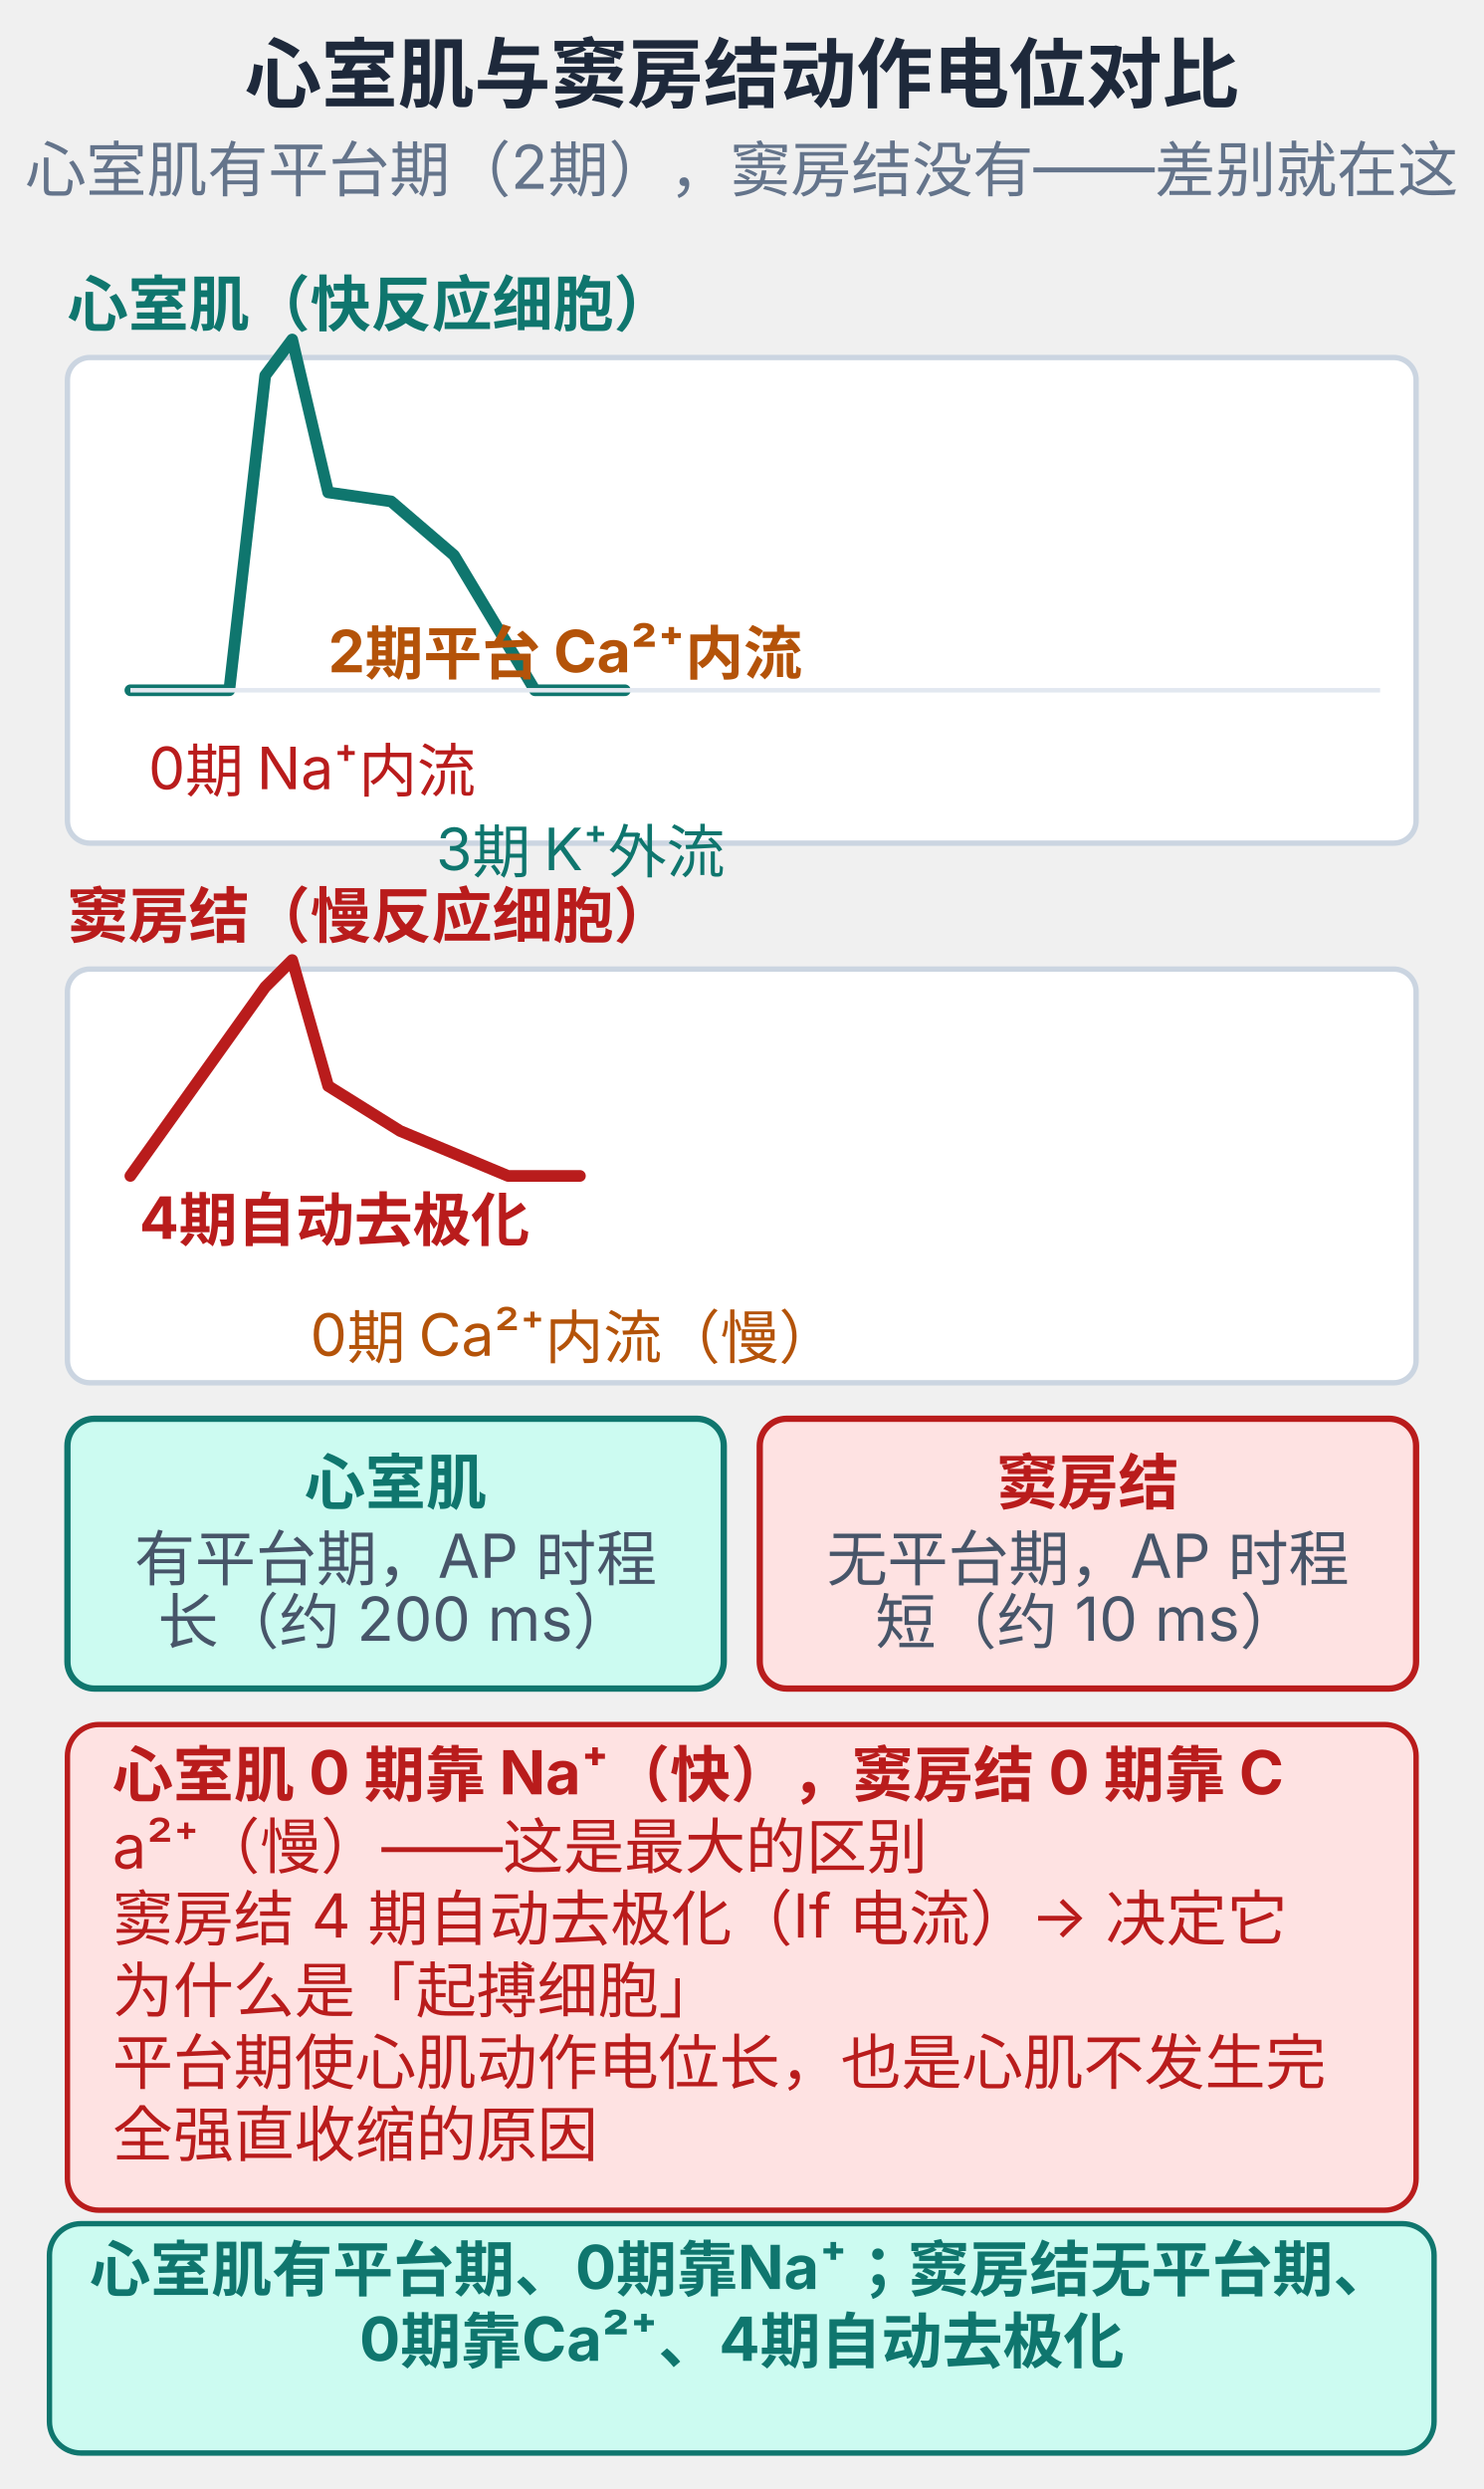
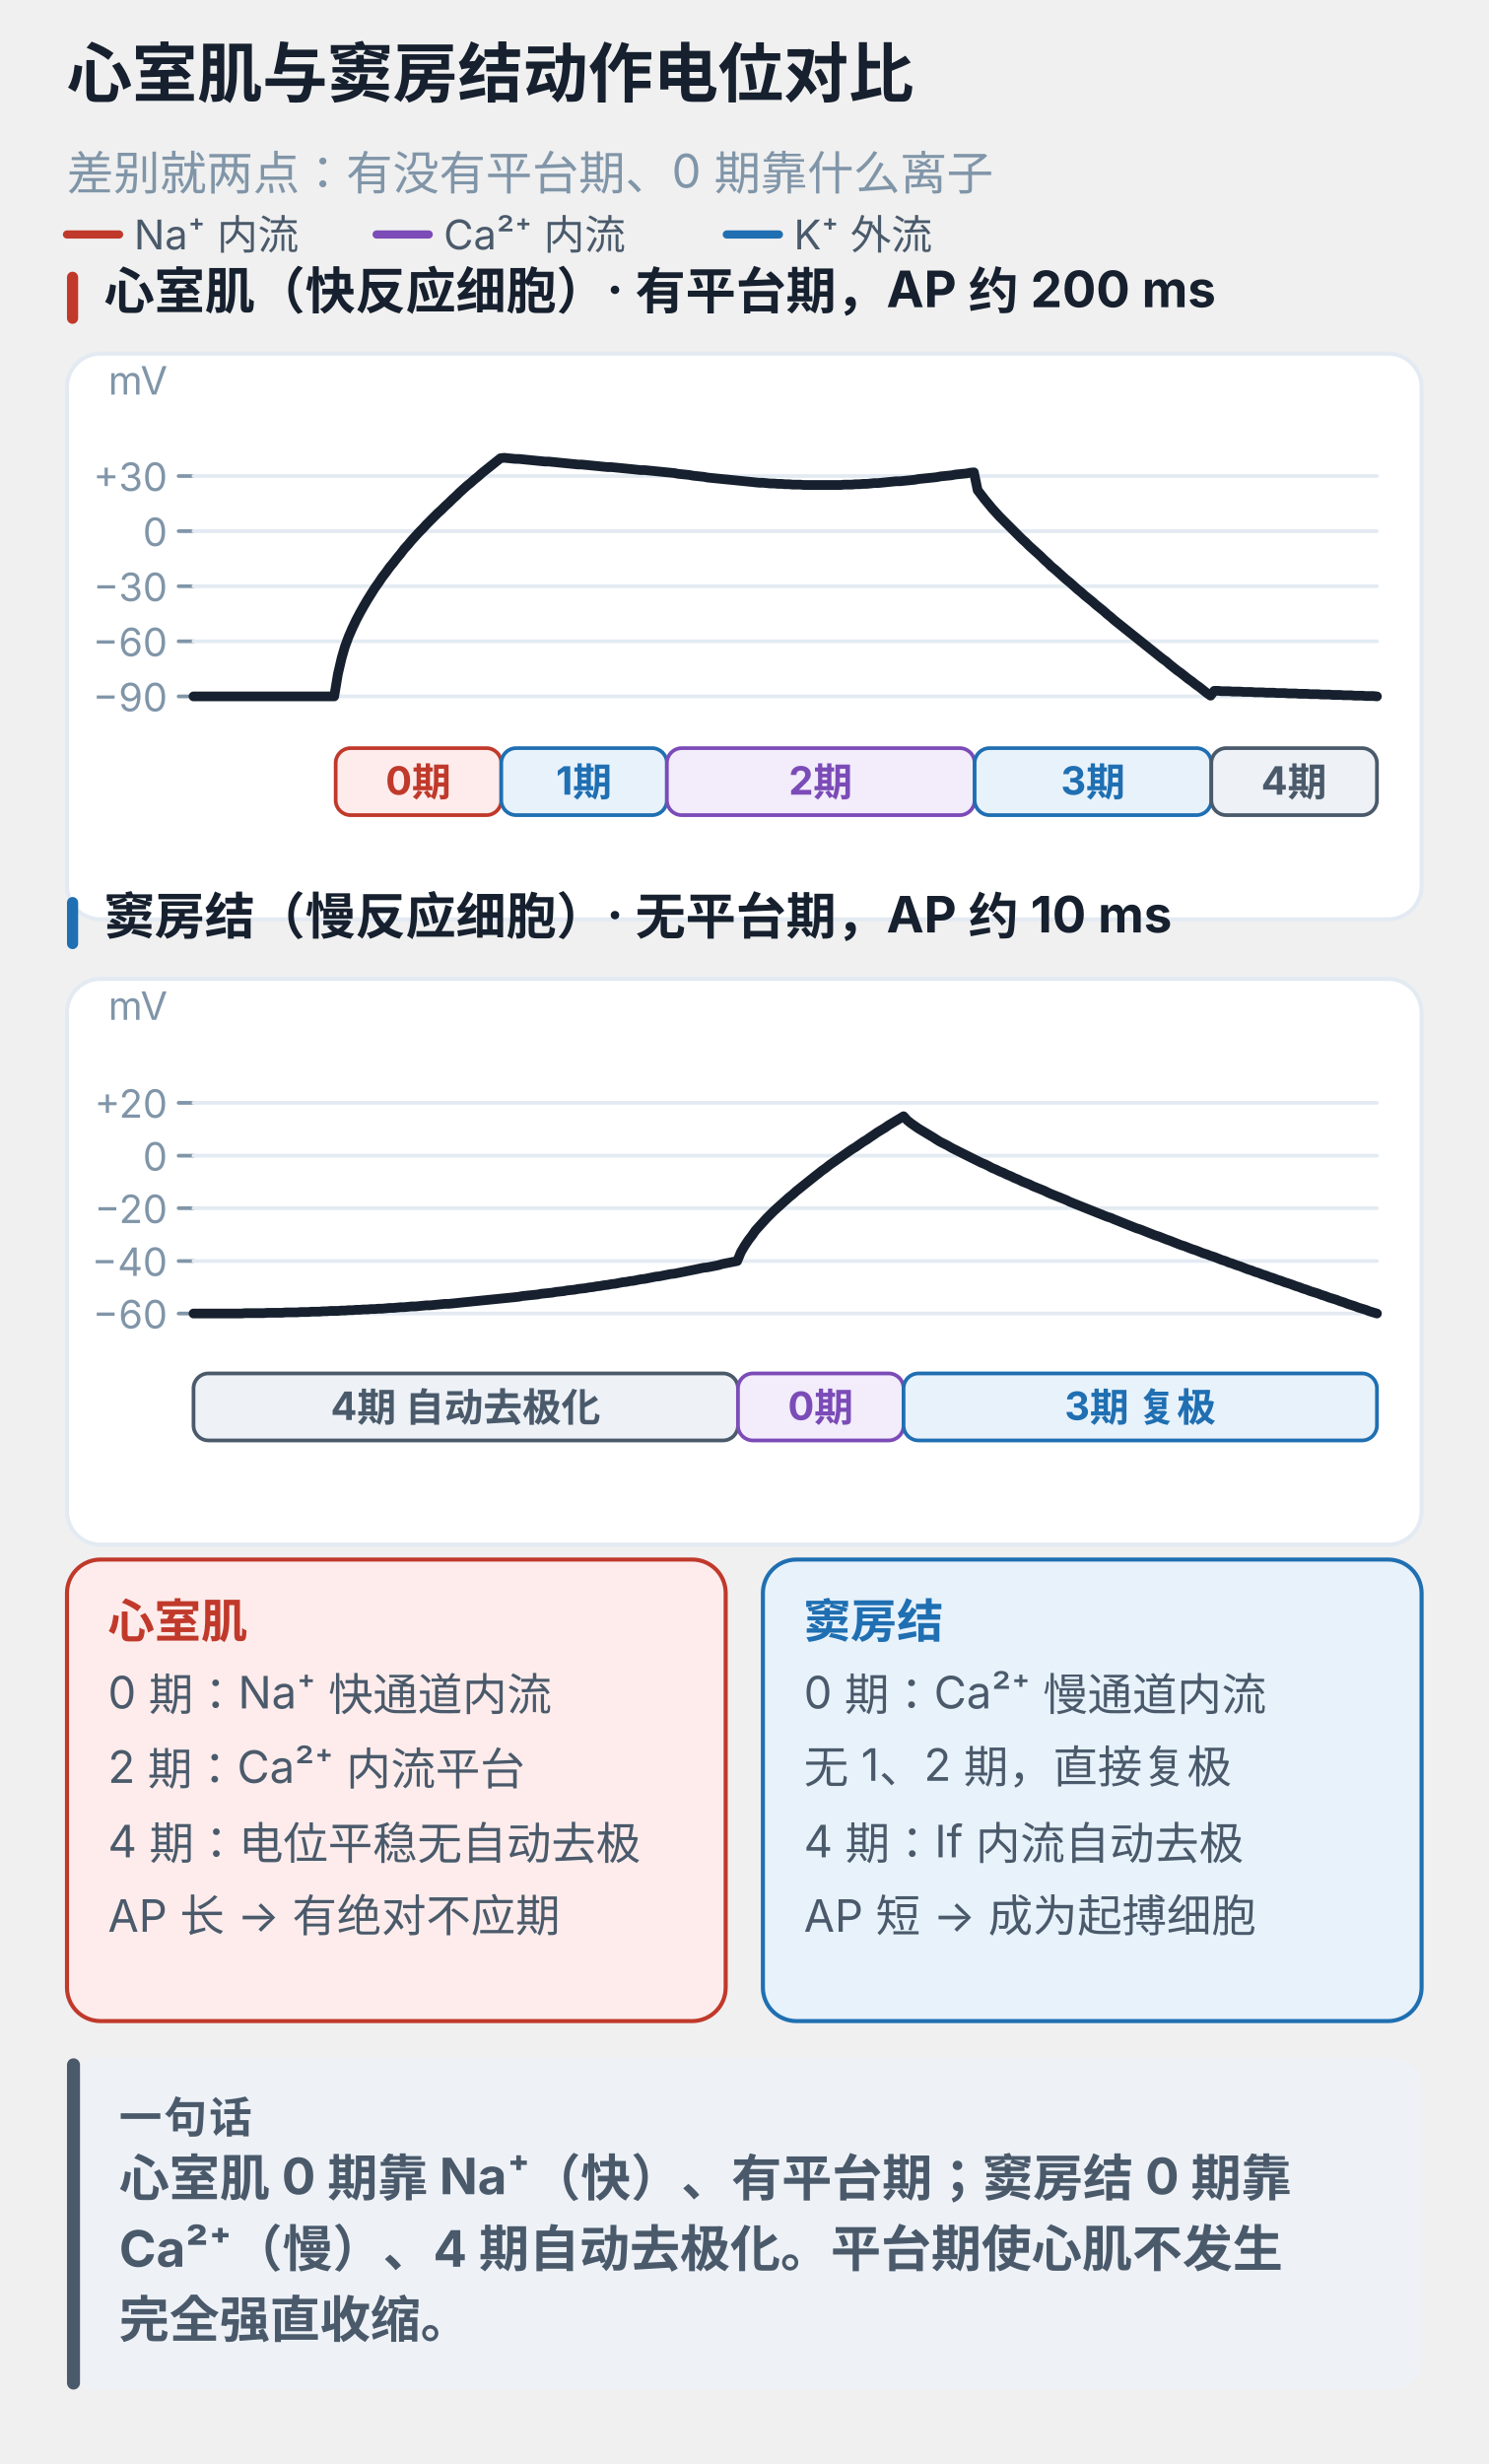
- <svg xmlns="http://www.w3.org/2000/svg" viewBox="0 0 330 553.5" width="100%" style="max-width:330px;display:block;margin:0 auto;background:#ffffff;border-radius:10px" role="img">
-   <text x="165.0" y="22.6" text-anchor="middle" font-size="17" font-weight="700" fill="#1e293b" font-family="-apple-system,'PingFang SC','Microsoft YaHei',sans-serif">心室肌与窦房结动作电位对比</text>
-   <text x="165.0" y="42.6" text-anchor="middle" font-size="13.5" font-weight="400" fill="#64748b" font-family="-apple-system,'PingFang SC','Microsoft YaHei',sans-serif">心室肌有平台期（2期），窦房结没有——差别就在这</text>
-   <text x="15.0" y="72.5" text-anchor="start" font-size="13.5" font-weight="700" fill="#0f766e" font-family="-apple-system,'PingFang SC','Microsoft YaHei',sans-serif">心室肌（快反应细胞）</text>
-   <rect x="15.0" y="79.5" width="300.0" height="108.0" rx="5" fill="#ffffff" stroke="#cbd5e1" stroke-width="1.2" />
-   <polyline points="29.0,153.5 51.0,153.5 59.0,83.5 65.0,75.5 73.0,109.5 87.0,111.5 101.0,123.5 119.0,153.5 139.0,153.5" fill="none" stroke="#0f766e" stroke-width="2.6" stroke-linejoin="round" stroke-linecap="round" />
-   <line x1="29" y1="153.5" x2="307" y2="153.5" stroke="#e2e8f0" stroke-width="1" />
-   <text x="33.0" y="175.5" text-anchor="start" font-size="13" font-weight="400" fill="#b91c1c" font-family="-apple-system,'PingFang SC','Microsoft YaHei',sans-serif">0期 Na⁺内流</text>
-   <text x="73.0" y="149.5" text-anchor="start" font-size="13" font-weight="700" fill="#b45309" font-family="-apple-system,'PingFang SC','Microsoft YaHei',sans-serif">2期平台 Ca²⁺内流</text>
-   <text x="97.0" y="193.5" text-anchor="start" font-size="13" font-weight="400" fill="#0f766e" font-family="-apple-system,'PingFang SC','Microsoft YaHei',sans-serif">3期 K⁺外流</text>
-   <text x="15.0" y="208.5" text-anchor="start" font-size="13.5" font-weight="700" fill="#b91c1c" font-family="-apple-system,'PingFang SC','Microsoft YaHei',sans-serif">窦房结（慢反应细胞）</text>
-   <rect x="15.0" y="215.5" width="300.0" height="92.0" rx="5" fill="#ffffff" stroke="#cbd5e1" stroke-width="1.2" />
-   <polyline points="29.0,261.5 59.0,219.5 65.0,213.5 73.0,241.5 89.0,251.5 113.0,261.5 129.0,261.5" fill="none" stroke="#b91c1c" stroke-width="2.6" stroke-linejoin="round" stroke-linecap="round" />
-   <text x="31.0" y="275.5" text-anchor="start" font-size="13" font-weight="700" fill="#b91c1c" font-family="-apple-system,'PingFang SC','Microsoft YaHei',sans-serif">4期自动去极化</text>
-   <text x="69.0" y="301.5" text-anchor="start" font-size="13" font-weight="400" fill="#b45309" font-family="-apple-system,'PingFang SC','Microsoft YaHei',sans-serif">0期 Ca²⁺内流（慢）</text>
-   <rect x="15.0" y="315.5" width="146.0" height="60.0" rx="6" fill="#ccfbf1" stroke="#0f766e" stroke-width="1.4" />
-   <text x="88.0" y="334.5" text-anchor="middle" font-size="13.5" font-weight="700" fill="#0f766e" font-family="-apple-system,'PingFang SC','Microsoft YaHei',sans-serif">心室肌</text>
-   <text x="88.0" y="351.5" text-anchor="middle" font-size="13.5" font-weight="400" fill="#475569" font-family="-apple-system,'PingFang SC','Microsoft YaHei',sans-serif">有平台期，AP 时程</text>
-   <text x="88.0" y="365.5" text-anchor="middle" font-size="13.5" font-weight="400" fill="#475569" font-family="-apple-system,'PingFang SC','Microsoft YaHei',sans-serif">长
- （约 200 ms）</text>
-   <rect x="169.0" y="315.5" width="146.0" height="60.0" rx="6" fill="#fee2e2" stroke="#b91c1c" stroke-width="1.4" />
-   <text x="242.0" y="334.5" text-anchor="middle" font-size="13.5" font-weight="700" fill="#b91c1c" font-family="-apple-system,'PingFang SC','Microsoft YaHei',sans-serif">窦房结</text>
-   <text x="242.0" y="351.5" text-anchor="middle" font-size="13.5" font-weight="400" fill="#475569" font-family="-apple-system,'PingFang SC','Microsoft YaHei',sans-serif">无平台期，AP 时程</text>
-   <text x="242.0" y="365.5" text-anchor="middle" font-size="13.5" font-weight="400" fill="#475569" font-family="-apple-system,'PingFang SC','Microsoft YaHei',sans-serif">短
- （约 10 ms）</text>
-   <rect x="15.0" y="383.5" width="300.0" height="108.0" rx="7" fill="#fee2e2" stroke="#b91c1c" stroke-width="1.2" />
-   <text x="25.0" y="399.5" text-anchor="start" font-size="13.5" font-weight="700" fill="#b91c1c" font-family="-apple-system,'PingFang SC','Microsoft YaHei',sans-serif">心室肌 0 期靠 Na⁺（快），窦房结 0 期靠 C</text>
-   <text x="25.0" y="415.5" text-anchor="start" font-size="13.5" font-weight="400" fill="#b91c1c" font-family="-apple-system,'PingFang SC','Microsoft YaHei',sans-serif">a²⁺（慢）——这是最大的区别</text>
-   <text x="25.0" y="431.5" text-anchor="start" font-size="13.5" font-weight="400" fill="#b91c1c" font-family="-apple-system,'PingFang SC','Microsoft YaHei',sans-serif">窦房结 4 期自动去极化（If 电流）→ 决定它</text>
-   <text x="25.0" y="447.5" text-anchor="start" font-size="13.5" font-weight="400" fill="#b91c1c" font-family="-apple-system,'PingFang SC','Microsoft YaHei',sans-serif">为什么是「起搏细胞」</text>
-   <text x="25.0" y="463.5" text-anchor="start" font-size="13.5" font-weight="400" fill="#b91c1c" font-family="-apple-system,'PingFang SC','Microsoft YaHei',sans-serif">平台期使心肌动作电位长，也是心肌不发生完</text>
-   <text x="25.0" y="479.5" text-anchor="start" font-size="13.5" font-weight="400" fill="#b91c1c" font-family="-apple-system,'PingFang SC','Microsoft YaHei',sans-serif">全强直收缩的原因</text>
-   <rect x="11.0" y="494.5" width="308.0" height="51.0" rx="7" fill="#ccfbf1" stroke="#0f766e" stroke-width="1.2" />
-   <text x="165.0" y="509.5" text-anchor="middle" font-size="13.5" font-weight="700" fill="#0f766e" font-family="-apple-system,'PingFang SC','Microsoft YaHei',sans-serif">心室肌有平台期、0期靠Na⁺；窦房结无平台期、</text>
-   <text x="165.0" y="525.0" text-anchor="middle" font-size="13.5" font-weight="700" fill="#0f766e" font-family="-apple-system,'PingFang SC','Microsoft YaHei',sans-serif">0期靠Ca²⁺、4期自动去极化</text>
+ <svg xmlns="http://www.w3.org/2000/svg" viewBox="0 0 400 662" width="100%" style="max-width:400px;display:block;margin:0 auto;background:#ffffff;border-radius:12px" role="img" aria-label="心室肌与窦房结动作电位对比">
+   <text x="18.0" y="26.0" font-size="17.5" font-weight="700" fill="#16202e" font-family="-apple-system,BlinkMacSystemFont,'PingFang SC','Microsoft YaHei',sans-serif">心室肌与窦房结动作电位对比</text>
+   <text x="18.0" y="51.0" font-size="12.5" font-weight="400" fill="#8095a8" font-family="-apple-system,BlinkMacSystemFont,'PingFang SC','Microsoft YaHei',sans-serif">差别就两点：有没有平台期、0 期靠什么离子</text>
+   <line x1="18.0" y1="63.0" x2="32.0" y2="63.0" stroke="#c0392b" stroke-width="2.2" stroke-linecap="round" />
+   <text x="36.0" y="67.0" font-size="11" font-weight="400" fill="#4a5a6b" font-family="-apple-system,BlinkMacSystemFont,'PingFang SC','Microsoft YaHei',sans-serif">Na⁺ 内流</text>
+   <line x1="101.2" y1="63.0" x2="115.2" y2="63.0" stroke="#7b4bb7" stroke-width="2.2" stroke-linecap="round" />
+   <text x="119.2" y="67.0" font-size="11" font-weight="400" fill="#4a5a6b" font-family="-apple-system,BlinkMacSystemFont,'PingFang SC','Microsoft YaHei',sans-serif">Ca²⁺ 内流</text>
+   <line x1="195.3" y1="63.0" x2="209.3" y2="63.0" stroke="#1f6fb2" stroke-width="2.2" stroke-linecap="round" />
+   <text x="213.3" y="67.0" font-size="11" font-weight="400" fill="#4a5a6b" font-family="-apple-system,BlinkMacSystemFont,'PingFang SC','Microsoft YaHei',sans-serif">K⁺ 外流</text>
+   <rect x="18.0" y="73.0" width="3.0" height="14.0" rx="1.5" fill="#c0392b" />
+   <text x="28.0" y="83.0" font-size="13.5" font-weight="700" fill="#16202e" font-family="-apple-system,BlinkMacSystemFont,'PingFang SC','Microsoft YaHei',sans-serif">心室肌（快反应细胞）· 有平台期，AP 约 200 ms</text>
+   <rect x="18.0" y="95.0" width="364.0" height="152.0" rx="9" fill="#ffffff" stroke="#e3eaf2" stroke-width="1.1" />
+   <line x1="48.0" y1="187.1" x2="52.0" y2="187.1" stroke="#8095a8" stroke-width="1" stroke-linecap="round" />
+   <text x="45.0" y="191.1" text-anchor="end" font-size="10.5" font-weight="400" fill="#8095a8" font-family="-apple-system,BlinkMacSystemFont,'PingFang SC','Microsoft YaHei',sans-serif">−90</text>
+   <line x1="52.0" y1="187.1" x2="370.0" y2="187.1" stroke="#e3eaf2" stroke-width="1" stroke-linecap="round" />
+   <line x1="48.0" y1="172.3" x2="52.0" y2="172.3" stroke="#8095a8" stroke-width="1" stroke-linecap="round" />
+   <text x="45.0" y="176.3" text-anchor="end" font-size="10.5" font-weight="400" fill="#8095a8" font-family="-apple-system,BlinkMacSystemFont,'PingFang SC','Microsoft YaHei',sans-serif">−60</text>
+   <line x1="52.0" y1="172.3" x2="370.0" y2="172.3" stroke="#e3eaf2" stroke-width="1" stroke-linecap="round" />
+   <line x1="48.0" y1="157.5" x2="52.0" y2="157.5" stroke="#8095a8" stroke-width="1" stroke-linecap="round" />
+   <text x="45.0" y="161.5" text-anchor="end" font-size="10.5" font-weight="400" fill="#8095a8" font-family="-apple-system,BlinkMacSystemFont,'PingFang SC','Microsoft YaHei',sans-serif">−30</text>
+   <line x1="52.0" y1="157.5" x2="370.0" y2="157.5" stroke="#e3eaf2" stroke-width="1" stroke-linecap="round" />
+   <line x1="48.0" y1="142.7" x2="52.0" y2="142.7" stroke="#8095a8" stroke-width="1" stroke-linecap="round" />
+   <text x="45.0" y="146.7" text-anchor="end" font-size="10.5" font-weight="400" fill="#8095a8" font-family="-apple-system,BlinkMacSystemFont,'PingFang SC','Microsoft YaHei',sans-serif">0</text>
+   <line x1="52.0" y1="142.7" x2="370.0" y2="142.7" stroke="#e3eaf2" stroke-width="1" stroke-linecap="round" />
+   <line x1="48.0" y1="127.9" x2="52.0" y2="127.9" stroke="#8095a8" stroke-width="1" stroke-linecap="round" />
+   <text x="45.0" y="131.9" text-anchor="end" font-size="10.5" font-weight="400" fill="#8095a8" font-family="-apple-system,BlinkMacSystemFont,'PingFang SC','Microsoft YaHei',sans-serif">+30</text>
+   <line x1="52.0" y1="127.9" x2="370.0" y2="127.9" stroke="#e3eaf2" stroke-width="1" stroke-linecap="round" />
+   <text x="45.0" y="106.0" text-anchor="end" font-size="10.5" font-weight="400" fill="#8095a8" font-family="-apple-system,BlinkMacSystemFont,'PingFang SC','Microsoft YaHei',sans-serif">mV</text>
+   <polyline points="52.0,187.1 53.0,187.1 54.0,187.1 55.0,187.1 56.0,187.1 57.0,187.1 58.0,187.1 59.0,187.1 60.0,187.1 60.9,187.1 61.9,187.1 62.9,187.1 63.9,187.1 64.9,187.1 65.9,187.1 66.9,187.1 67.9,187.1 68.9,187.1 69.9,187.1 70.9,187.1 71.9,187.1 72.9,187.1 73.9,187.1 74.9,187.1 75.8,187.1 76.8,187.1 77.8,187.1 78.8,187.1 79.8,187.1 80.8,187.1 81.8,187.1 82.8,187.1 83.8,187.1 84.8,187.1 85.8,187.1 86.8,187.1 87.8,187.1 88.8,187.1 89.8,187.1 90.8,181.1 91.8,176.8 92.7,173.7 93.7,171.0 94.7,168.7 95.7,166.6 96.7,164.7 97.7,162.9 98.7,161.2 99.7,159.6 100.7,158.0 101.7,156.6 102.7,155.1 103.7,153.8 104.7,152.4 105.7,151.2 106.7,149.9 107.7,148.7 108.6,147.5 109.6,146.4 110.6,145.2 111.6,144.1 112.6,143.0 113.6,142.0 114.6,140.9 115.6,139.9 116.6,138.9 117.6,137.9 118.6,137.0 119.6,136.0 120.6,135.1 121.6,134.1 122.6,133.2 123.5,132.3 124.5,131.4 125.5,130.5 126.5,129.7 127.5,128.8 128.5,128.0 129.5,127.1 130.5,126.3 131.5,125.5 132.5,124.7 133.5,123.9 134.5,123.1 135.5,123.0 136.5,123.1 137.5,123.2 138.5,123.3 139.4,123.3 140.4,123.4 141.4,123.5 142.4,123.6 143.4,123.7 144.4,123.8 145.4,123.9 146.4,124.0 147.4,124.0 148.4,124.1 149.4,124.2 150.4,124.3 151.4,124.4 152.4,124.5 153.4,124.6 154.4,124.7 155.4,124.8 156.3,124.8 157.3,124.9 158.3,125.0 159.3,125.1 160.3,125.2 161.3,125.3 162.3,125.4 163.3,125.5 164.3,125.5 165.3,125.6 166.3,125.7 167.3,125.8 168.3,125.9 169.3,126.0 170.3,126.1 171.2,126.2 172.2,126.3 173.2,126.3 174.2,126.4 175.2,126.5 176.2,126.6 177.2,126.7 178.2,126.8 179.2,126.9 180.2,127.0 181.2,127.1 182.2,127.3 183.2,127.4 184.2,127.5 185.2,127.6 186.2,127.8 187.2,127.9 188.1,128.0 189.1,128.1 190.1,128.3 191.1,128.4 192.1,128.5 193.1,128.6 194.1,128.7 195.1,128.8 196.1,128.9 197.1,129.0 198.1,129.1 199.1,129.2 200.1,129.3 201.1,129.4 202.1,129.5 203.0,129.6 204.0,129.7 205.0,129.7 206.0,129.8 207.0,129.9 208.0,129.9 209.0,130.0 210.0,130.0 211.0,130.1 212.0,130.1 213.0,130.2 214.0,130.2 215.0,130.2 216.0,130.3 217.0,130.3 218.0,130.3 219.0,130.3 219.9,130.3 220.9,130.3 221.9,130.3 222.9,130.3 223.9,130.3 224.9,130.3 225.9,130.3 226.9,130.2 227.9,130.2 228.9,130.2 229.9,130.1 230.9,130.1 231.9,130.0 232.9,130.0 233.9,129.9 234.8,129.8 235.8,129.8 236.8,129.7 237.8,129.6 238.8,129.5 239.8,129.4 240.8,129.3 241.8,129.3 242.8,129.2 243.8,129.1 244.8,129.0 245.8,128.9 246.8,128.7 247.8,128.6 248.8,128.5 249.8,128.4 250.8,128.3 251.7,128.2 252.7,128.0 253.7,127.9 254.7,127.8 255.7,127.7 256.7,127.5 257.7,127.4 258.7,127.3 259.7,127.2 260.7,127.0 261.7,126.9 262.7,131.7 263.7,133.0 264.7,134.3 265.7,135.5 266.6,136.6 267.6,137.7 268.6,138.8 269.6,139.8 270.6,140.8 271.6,141.8 272.6,142.8 273.6,143.8 274.6,144.8 275.6,145.7 276.6,146.7 277.6,147.6 278.6,148.5 279.6,149.4 280.6,150.4 281.6,151.3 282.5,152.2 283.5,153.0 284.5,153.9 285.5,154.8 286.5,155.7 287.5,156.5 288.5,157.4 289.5,158.3 290.5,159.1 291.5,160.0 292.5,160.8 293.5,161.6 294.5,162.5 295.5,163.3 296.5,164.1 297.5,165.0 298.5,165.8 299.4,166.6 300.4,167.4 301.4,168.2 302.4,169.0 303.4,169.8 304.4,170.6 305.4,171.4 306.4,172.2 307.4,173.0 308.4,173.8 309.4,174.6 310.4,175.4 311.4,176.2 312.4,177.0 313.4,177.7 314.3,178.5 315.3,179.3 316.3,180.1 317.3,180.8 318.3,181.6 319.3,182.4 320.3,183.1 321.3,183.9 322.3,184.6 323.3,185.4 324.3,186.2 325.3,186.9 326.3,185.6 327.3,185.6 328.3,185.7 329.3,185.7 330.2,185.7 331.2,185.8 332.2,185.8 333.2,185.8 334.2,185.9 335.2,185.9 336.2,185.9 337.2,186.0 338.2,186.0 339.2,186.0 340.2,186.1 341.2,186.1 342.2,186.1 343.2,186.2 344.2,186.2 345.2,186.2 346.2,186.3 347.1,186.3 348.1,186.3 349.1,186.4 350.1,186.4 351.1,186.4 352.1,186.5 353.1,186.5 354.1,186.5 355.1,186.6 356.1,186.6 357.1,186.6 358.1,186.7 359.1,186.7 360.1,186.7 361.1,186.8 362.1,186.8 363.0,186.8 364.0,186.9 365.0,186.9 366.0,186.9 367.0,187.0 368.0,187.0 369.0,187.0 370.0,187.1" fill="none" stroke="#16202e" stroke-width="2.6" stroke-linejoin="round" stroke-linecap="round" />
+   <rect x="90.2" y="201.0" width="44.5" height="18.0" rx="4" fill="#fdeceb" stroke="#c0392b" stroke-width="1" />
+   <text x="112.4" y="213.5" text-anchor="middle" font-size="10.5" font-weight="700" fill="#c0392b" font-family="-apple-system,BlinkMacSystemFont,'PingFang SC','Microsoft YaHei',sans-serif">0期</text>
+   <rect x="134.7" y="201.0" width="44.5" height="18.0" rx="4" fill="#e8f2fb" stroke="#1f6fb2" stroke-width="1" />
+   <text x="156.9" y="213.5" text-anchor="middle" font-size="10.5" font-weight="700" fill="#1f6fb2" font-family="-apple-system,BlinkMacSystemFont,'PingFang SC','Microsoft YaHei',sans-serif">1期</text>
+   <rect x="179.2" y="201.0" width="82.7" height="18.0" rx="4" fill="#f2ecfb" stroke="#7b4bb7" stroke-width="1" />
+   <text x="220.5" y="213.5" text-anchor="middle" font-size="10.5" font-weight="700" fill="#7b4bb7" font-family="-apple-system,BlinkMacSystemFont,'PingFang SC','Microsoft YaHei',sans-serif">2期</text>
+   <rect x="261.9" y="201.0" width="63.6" height="18.0" rx="4" fill="#e8f2fb" stroke="#1f6fb2" stroke-width="1" />
+   <text x="293.7" y="213.5" text-anchor="middle" font-size="10.5" font-weight="700" fill="#1f6fb2" font-family="-apple-system,BlinkMacSystemFont,'PingFang SC','Microsoft YaHei',sans-serif">3期</text>
+   <rect x="325.5" y="201.0" width="44.5" height="18.0" rx="4" fill="#eef2f7" stroke="#4a5a6b" stroke-width="1" />
+   <text x="347.7" y="213.5" text-anchor="middle" font-size="10.5" font-weight="700" fill="#4a5a6b" font-family="-apple-system,BlinkMacSystemFont,'PingFang SC','Microsoft YaHei',sans-serif">4期</text>
+   <rect x="18.0" y="241.0" width="3.0" height="14.0" rx="1.5" fill="#1f6fb2" />
+   <text x="28.0" y="251.0" font-size="13.5" font-weight="700" fill="#16202e" font-family="-apple-system,BlinkMacSystemFont,'PingFang SC','Microsoft YaHei',sans-serif">窦房结（慢反应细胞）· 无平台期，AP 约 10 ms</text>
+   <rect x="18.0" y="263.0" width="364.0" height="152.0" rx="9" fill="#ffffff" stroke="#e3eaf2" stroke-width="1.1" />
+   <line x1="48.0" y1="352.9" x2="52.0" y2="352.9" stroke="#8095a8" stroke-width="1" stroke-linecap="round" />
+   <text x="45.0" y="356.9" text-anchor="end" font-size="10.5" font-weight="400" fill="#8095a8" font-family="-apple-system,BlinkMacSystemFont,'PingFang SC','Microsoft YaHei',sans-serif">−60</text>
+   <line x1="52.0" y1="352.9" x2="370.0" y2="352.9" stroke="#e3eaf2" stroke-width="1" stroke-linecap="round" />
+   <line x1="48.0" y1="338.8" x2="52.0" y2="338.8" stroke="#8095a8" stroke-width="1" stroke-linecap="round" />
+   <text x="45.0" y="342.8" text-anchor="end" font-size="10.5" font-weight="400" fill="#8095a8" font-family="-apple-system,BlinkMacSystemFont,'PingFang SC','Microsoft YaHei',sans-serif">−40</text>
+   <line x1="52.0" y1="338.8" x2="370.0" y2="338.8" stroke="#e3eaf2" stroke-width="1" stroke-linecap="round" />
+   <line x1="48.0" y1="324.6" x2="52.0" y2="324.6" stroke="#8095a8" stroke-width="1" stroke-linecap="round" />
+   <text x="45.0" y="328.6" text-anchor="end" font-size="10.5" font-weight="400" fill="#8095a8" font-family="-apple-system,BlinkMacSystemFont,'PingFang SC','Microsoft YaHei',sans-serif">−20</text>
+   <line x1="52.0" y1="324.6" x2="370.0" y2="324.6" stroke="#e3eaf2" stroke-width="1" stroke-linecap="round" />
+   <line x1="48.0" y1="310.5" x2="52.0" y2="310.5" stroke="#8095a8" stroke-width="1" stroke-linecap="round" />
+   <text x="45.0" y="314.5" text-anchor="end" font-size="10.5" font-weight="400" fill="#8095a8" font-family="-apple-system,BlinkMacSystemFont,'PingFang SC','Microsoft YaHei',sans-serif">0</text>
+   <line x1="52.0" y1="310.5" x2="370.0" y2="310.5" stroke="#e3eaf2" stroke-width="1" stroke-linecap="round" />
+   <line x1="48.0" y1="296.3" x2="52.0" y2="296.3" stroke="#8095a8" stroke-width="1" stroke-linecap="round" />
+   <text x="45.0" y="300.3" text-anchor="end" font-size="10.5" font-weight="400" fill="#8095a8" font-family="-apple-system,BlinkMacSystemFont,'PingFang SC','Microsoft YaHei',sans-serif">+20</text>
+   <line x1="52.0" y1="296.3" x2="370.0" y2="296.3" stroke="#e3eaf2" stroke-width="1" stroke-linecap="round" />
+   <text x="45.0" y="274.0" text-anchor="end" font-size="10.5" font-weight="400" fill="#8095a8" font-family="-apple-system,BlinkMacSystemFont,'PingFang SC','Microsoft YaHei',sans-serif">mV</text>
+   <polyline points="52.0,352.9 53.0,352.9 54.0,352.9 55.0,352.9 56.0,352.9 57.0,352.9 58.0,352.9 59.0,352.9 60.0,352.9 60.9,352.9 61.9,352.9 62.9,352.9 63.9,352.9 64.9,352.9 65.9,352.8 66.9,352.8 67.9,352.8 68.9,352.8 69.9,352.8 70.9,352.8 71.9,352.7 72.9,352.7 73.9,352.7 74.9,352.7 75.8,352.7 76.8,352.6 77.8,352.6 78.8,352.6 79.8,352.6 80.8,352.5 81.8,352.5 82.8,352.5 83.8,352.4 84.8,352.4 85.8,352.4 86.8,352.3 87.8,352.3 88.8,352.2 89.8,352.2 90.8,352.2 91.8,352.1 92.7,352.1 93.7,352.0 94.7,352.0 95.7,351.9 96.7,351.9 97.7,351.8 98.7,351.8 99.7,351.7 100.7,351.7 101.7,351.6 102.7,351.6 103.7,351.5 104.7,351.4 105.7,351.4 106.7,351.3 107.7,351.2 108.6,351.2 109.6,351.1 110.6,351.0 111.6,351.0 112.6,350.9 113.6,350.8 114.6,350.7 115.6,350.7 116.6,350.6 117.6,350.5 118.6,350.4 119.6,350.3 120.6,350.3 121.6,350.2 122.6,350.1 123.5,350.0 124.5,349.9 125.5,349.8 126.5,349.7 127.5,349.6 128.5,349.5 129.5,349.4 130.5,349.3 131.5,349.2 132.5,349.1 133.5,349.0 134.5,348.9 135.5,348.8 136.5,348.7 137.5,348.6 138.5,348.5 139.4,348.4 140.4,348.2 141.4,348.1 142.4,348.0 143.4,347.9 144.4,347.8 145.4,347.6 146.4,347.5 147.4,347.4 148.4,347.3 149.4,347.1 150.4,347.0 151.4,346.9 152.4,346.7 153.4,346.6 154.4,346.5 155.4,346.3 156.3,346.2 157.3,346.1 158.3,345.9 159.3,345.8 160.3,345.6 161.3,345.5 162.3,345.3 163.3,345.2 164.3,345.0 165.3,344.9 166.3,344.7 167.3,344.5 168.3,344.4 169.3,344.2 170.3,344.1 171.2,343.9 172.2,343.7 173.2,343.6 174.2,343.4 175.2,343.2 176.2,343.0 177.2,342.9 178.2,342.7 179.2,342.5 180.2,342.3 181.2,342.2 182.2,342.0 183.2,341.8 184.2,341.6 185.2,341.4 186.2,341.2 187.2,341.0 188.1,340.8 189.1,340.6 190.1,340.5 191.1,340.3 192.1,340.1 193.1,339.9 194.1,339.6 195.1,339.4 196.1,339.2 197.1,339.0 198.1,338.8 199.1,336.4 200.1,334.7 201.1,333.2 202.1,331.9 203.0,330.6 204.0,329.5 205.0,328.4 206.0,327.3 207.0,326.3 208.0,325.3 209.0,324.4 210.0,323.5 211.0,322.6 212.0,321.7 213.0,320.9 214.0,320.0 215.0,319.2 216.0,318.4 217.0,317.6 218.0,316.8 219.0,316.0 219.9,315.3 220.9,314.5 221.9,313.8 222.9,313.0 223.9,312.3 224.9,311.6 225.9,310.9 226.9,310.2 227.9,309.5 228.9,308.8 229.9,308.2 230.9,307.5 231.9,306.8 232.9,306.2 233.9,305.5 234.8,304.9 235.8,304.2 236.8,303.6 237.8,303.0 238.8,302.3 239.8,301.7 240.8,301.1 241.8,300.5 242.8,299.9 243.8,301.0 244.8,301.8 245.8,302.5 246.8,303.2 247.8,303.8 248.8,304.4 249.8,305.0 250.8,305.6 251.7,306.2 252.7,306.8 253.7,307.3 254.7,307.8 255.7,308.4 256.7,308.9 257.7,309.4 258.7,309.9 259.7,310.4 260.7,310.9 261.7,311.4 262.7,311.9 263.7,312.4 264.7,312.8 265.7,313.3 266.6,313.8 267.6,314.2 268.6,314.7 269.6,315.1 270.6,315.6 271.6,316.0 272.6,316.5 273.6,316.9 274.6,317.4 275.6,317.8 276.6,318.2 277.6,318.7 278.6,319.1 279.6,319.5 280.6,319.9 281.6,320.4 282.5,320.8 283.5,321.2 284.5,321.6 285.5,322.0 286.5,322.4 287.5,322.9 288.5,323.3 289.5,323.7 290.5,324.1 291.5,324.5 292.5,324.9 293.5,325.3 294.5,325.7 295.5,326.1 296.5,326.5 297.5,326.9 298.5,327.2 299.4,327.6 300.4,328.0 301.4,328.4 302.4,328.8 303.4,329.2 304.4,329.6 305.4,330.0 306.4,330.3 307.4,330.7 308.4,331.1 309.4,331.5 310.4,331.9 311.4,332.2 312.4,332.6 313.4,333.0 314.3,333.3 315.3,333.7 316.3,334.1 317.3,334.5 318.3,334.8 319.3,335.2 320.3,335.6 321.3,335.9 322.3,336.3 323.3,336.7 324.3,337.0 325.3,337.4 326.3,337.7 327.3,338.1 328.3,338.5 329.3,338.8 330.2,339.2 331.2,339.5 332.2,339.9 333.2,340.2 334.2,340.6 335.2,341.0 336.2,341.3 337.2,341.7 338.2,342.0 339.2,342.4 340.2,342.7 341.2,343.1 342.2,343.4 343.2,343.8 344.2,344.1 345.2,344.5 346.2,344.8 347.1,345.1 348.1,345.5 349.1,345.8 350.1,346.2 351.1,346.5 352.1,346.9 353.1,347.2 354.1,347.5 355.1,347.9 356.1,348.2 357.1,348.6 358.1,348.9 359.1,349.2 360.1,349.6 361.1,349.9 362.1,350.3 363.0,350.6 364.0,350.9 365.0,351.3 366.0,351.6 367.0,351.9 368.0,352.3 369.0,352.6 370.0,352.9" fill="none" stroke="#16202e" stroke-width="2.6" stroke-linejoin="round" stroke-linecap="round" />
+   <rect x="52.0" y="369.0" width="146.3" height="18.0" rx="4" fill="#eef2f7" stroke="#4a5a6b" stroke-width="1" />
+   <text x="125.1" y="381.5" text-anchor="middle" font-size="10.5" font-weight="700" fill="#4a5a6b" font-family="-apple-system,BlinkMacSystemFont,'PingFang SC','Microsoft YaHei',sans-serif">4期 自动去极化</text>
+   <rect x="198.3" y="369.0" width="44.5" height="18.0" rx="4" fill="#f2ecfb" stroke="#7b4bb7" stroke-width="1" />
+   <text x="220.5" y="381.5" text-anchor="middle" font-size="10.5" font-weight="700" fill="#7b4bb7" font-family="-apple-system,BlinkMacSystemFont,'PingFang SC','Microsoft YaHei',sans-serif">0期</text>
+   <rect x="242.8" y="369.0" width="127.2" height="18.0" rx="4" fill="#e8f2fb" stroke="#1f6fb2" stroke-width="1" />
+   <text x="306.4" y="381.5" text-anchor="middle" font-size="10.5" font-weight="700" fill="#1f6fb2" font-family="-apple-system,BlinkMacSystemFont,'PingFang SC','Microsoft YaHei',sans-serif">3期 复极</text>
+   <rect x="18.0" y="419.0" width="177.0" height="124.0" rx="9" fill="#fdeceb" stroke="#c0392b" stroke-width="1.1" />
+   <text x="29.0" y="440.0" font-size="12.5" font-weight="700" fill="#c0392b" font-family="-apple-system,BlinkMacSystemFont,'PingFang SC','Microsoft YaHei',sans-serif">心室肌</text>
+   <text x="29.0" y="459.0" font-size="12" font-weight="400" fill="#4a5a6b" font-family="-apple-system,BlinkMacSystemFont,'PingFang SC','Microsoft YaHei',sans-serif">0 期：Na⁺ 快通道内流</text>
+   <text x="29.0" y="479.0" font-size="12" font-weight="400" fill="#4a5a6b" font-family="-apple-system,BlinkMacSystemFont,'PingFang SC','Microsoft YaHei',sans-serif">2 期：Ca²⁺ 内流平台</text>
+   <text x="29.0" y="499.0" font-size="12" font-weight="400" fill="#4a5a6b" font-family="-apple-system,BlinkMacSystemFont,'PingFang SC','Microsoft YaHei',sans-serif">4 期：电位平稳无自动去极</text>
+   <text x="29.0" y="519.0" font-size="12" font-weight="400" fill="#4a5a6b" font-family="-apple-system,BlinkMacSystemFont,'PingFang SC','Microsoft YaHei',sans-serif">AP 长 → 有绝对不应期</text>
+   <rect x="205.0" y="419.0" width="177.0" height="124.0" rx="9" fill="#e8f2fb" stroke="#1f6fb2" stroke-width="1.1" />
+   <text x="216.0" y="440.0" font-size="12.5" font-weight="700" fill="#1f6fb2" font-family="-apple-system,BlinkMacSystemFont,'PingFang SC','Microsoft YaHei',sans-serif">窦房结</text>
+   <text x="216.0" y="459.0" font-size="12" font-weight="400" fill="#4a5a6b" font-family="-apple-system,BlinkMacSystemFont,'PingFang SC','Microsoft YaHei',sans-serif">0 期：Ca²⁺ 慢通道内流</text>
+   <text x="216.0" y="479.0" font-size="12" font-weight="400" fill="#4a5a6b" font-family="-apple-system,BlinkMacSystemFont,'PingFang SC','Microsoft YaHei',sans-serif">无 1、2 期，直接复极</text>
+   <text x="216.0" y="499.0" font-size="12" font-weight="400" fill="#4a5a6b" font-family="-apple-system,BlinkMacSystemFont,'PingFang SC','Microsoft YaHei',sans-serif">4 期：If 内流自动去极</text>
+   <text x="216.0" y="519.0" font-size="12" font-weight="400" fill="#4a5a6b" font-family="-apple-system,BlinkMacSystemFont,'PingFang SC','Microsoft YaHei',sans-serif">AP 短 → 成为起搏细胞</text>
+   <rect x="18.0" y="553.0" width="364.0" height="89.0" rx="8" fill="#eef2f7" />
+   <rect x="18.0" y="553.0" width="3.5" height="89.0" rx="1.8" fill="#4a5a6b" />
+   <text x="32.0" y="573.0" font-size="11.5" font-weight="700" fill="#4a5a6b" letter-spacing="0.6" font-family="-apple-system,BlinkMacSystemFont,'PingFang SC','Microsoft YaHei',sans-serif">一句话</text>
+   <text x="32.0" y="590.0" font-size="13.5" font-weight="700" fill="#4a5a6b" font-family="-apple-system,BlinkMacSystemFont,'PingFang SC','Microsoft YaHei',sans-serif">心室肌 0 期靠 Na⁺（快）、有平台期；窦房结 0 期靠</text>
+   <text x="32.0" y="609.0" font-size="13.5" font-weight="700" fill="#4a5a6b" font-family="-apple-system,BlinkMacSystemFont,'PingFang SC','Microsoft YaHei',sans-serif">Ca²⁺（慢）、4 期自动去极化。平台期使心肌不发生</text>
+   <text x="32.0" y="628.0" font-size="13.5" font-weight="700" fill="#4a5a6b" font-family="-apple-system,BlinkMacSystemFont,'PingFang SC','Microsoft YaHei',sans-serif">完全强直收缩。</text>
</svg>
